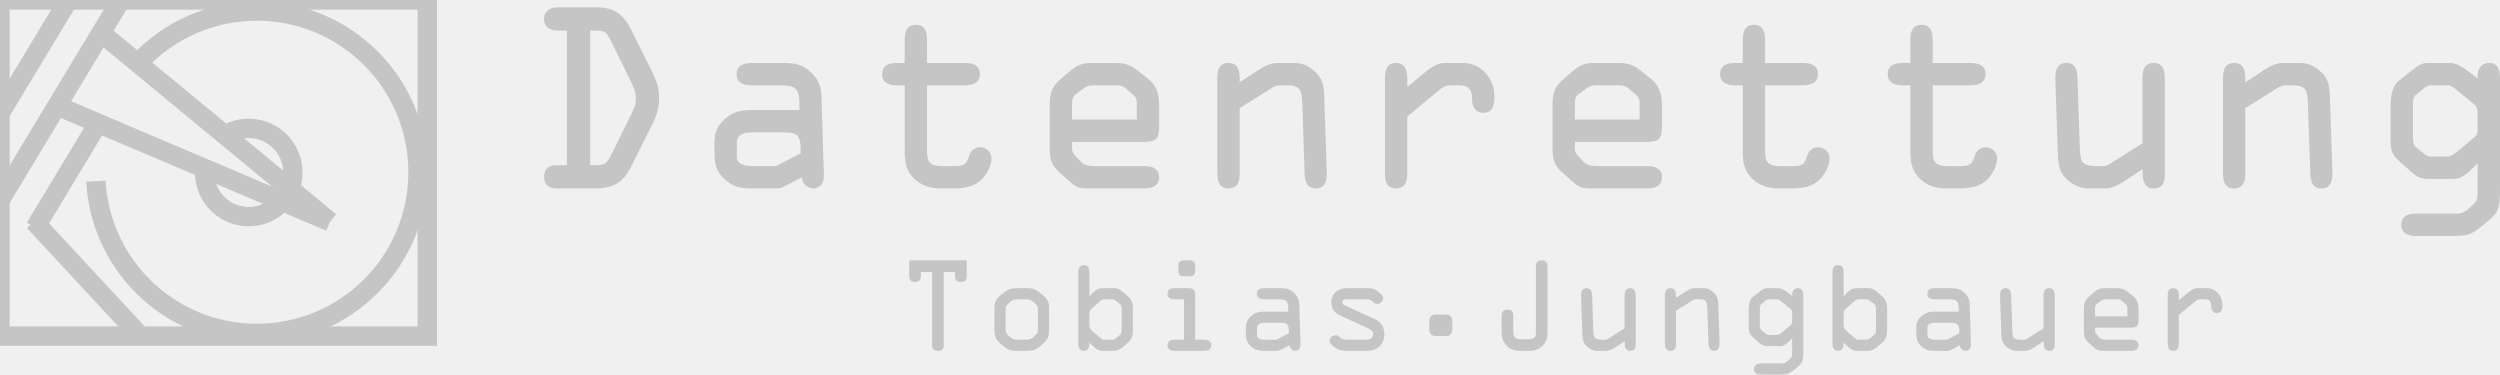
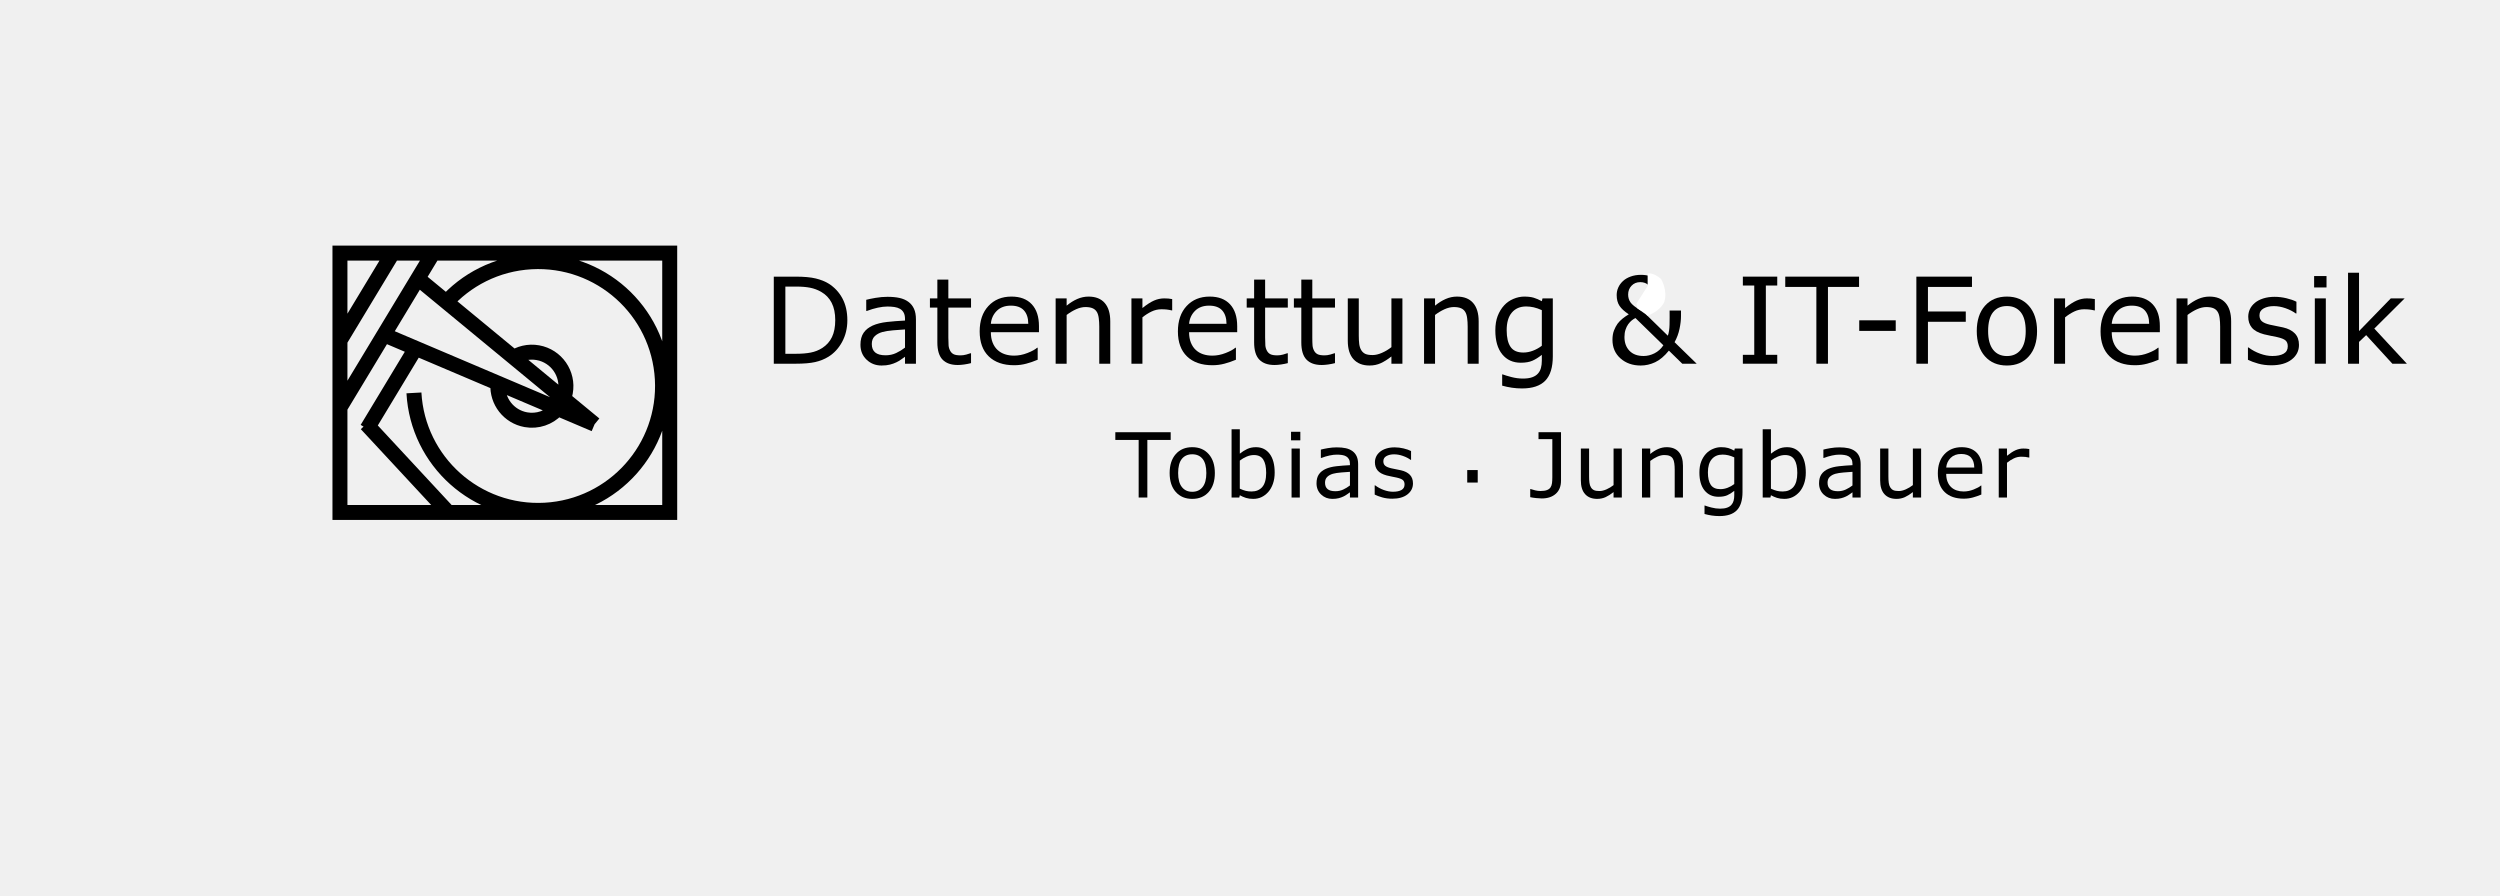
- <svg xmlns="http://www.w3.org/2000/svg" viewBox="163.051 277.823 257.738 38.62">
-   <rect x="45.417" y="33.814" fill="none" stroke-width="2" stroke-miterlimit="10" width="44.056" height="34.651" transform="matrix(1, 0, 0, 1, 117.6341, 244.0089)" style="stroke: rgb(197, 197, 197);" />
-   <path fill="none" stroke-width="2" stroke-miterlimit="10" d="M59.396,40.617 c2.842-3.242,6.934-5.382,11.579-5.641c9.164-0.509,17.005,6.508,17.515,15.673c0.509,9.164-6.51,17.005-15.674,17.513 c-9.163,0.509-17.005-6.508-17.514-15.671" transform="matrix(1, 0, 0, 1, 117.6341, 244.0089)" style="stroke: rgb(197, 197, 197);" />
-   <line fill="none" stroke-width="2" stroke-miterlimit="10" x1="51.367" y1="44.753" x2="79.439" y2="56.677" transform="matrix(1, 0, 0, 1, 117.6341, 244.0089)" style="stroke: rgb(197, 197, 197);" />
-   <polyline fill="none" stroke-width="2" stroke-miterlimit="10" points="55.884,37.244 59.855,40.52 79.439,56.677 &#10;&#09;" transform="matrix(1, 0, 0, 1, 117.6341, 244.0089)" style="stroke: rgb(197, 197, 197);" />
-   <line fill="none" stroke-width="2" stroke-miterlimit="10" x1="49.042" y1="57.281" x2="55.518" y2="46.552" transform="matrix(1, 0, 0, 1, 117.6341, 244.0089)" style="stroke: rgb(197, 197, 197);" />
-   <line fill="none" stroke-width="2" stroke-miterlimit="10" x1="45.417" y1="54.453" x2="57.836" y2="33.882" transform="matrix(1, 0, 0, 1, 117.6341, 244.0089)" style="stroke: rgb(197, 197, 197);" />
-   <line fill="none" stroke-width="2" stroke-miterlimit="10" x1="45.417" y1="45.5" x2="52.473" y2="33.814" transform="matrix(1, 0, 0, 1, 117.6341, 244.0089)" style="stroke: rgb(197, 197, 197);" />
-   <line fill="none" stroke-width="2" stroke-miterlimit="10" x1="48.936" y1="56.654" x2="59.831" y2="68.392" transform="matrix(1, 0, 0, 1, 117.6341, 244.0089)" style="stroke: rgb(197, 197, 197);" />
-   <path fill="none" stroke-width="2" stroke-miterlimit="10" d="M74.352,54.736c-1.02,1.067-2.538,1.619-4.099,1.337 c-2.291-0.412-3.87-2.474-3.735-4.742" transform="matrix(1, 0, 0, 1, 117.6341, 244.0089)" style="stroke: rgb(197, 197, 197);" />
-   <path fill="none" stroke-width="2" stroke-miterlimit="10" d="M68.423,47.892c0.962-0.685,2.188-0.997,3.441-0.771 c2.473,0.445,4.116,2.811,3.671,5.281c-0.039,0.217-0.093,0.429-0.16,0.632" transform="matrix(1, 0, 0, 1, 117.6341, 244.0089)" style="stroke: rgb(197, 197, 197);" />
-   <g transform="matrix(1, 0, 0, 1, 117.6341, 244.0089)">
-     <path d="M103.862,36.97h-0.887c-0.793,0-1.465-0.288-1.465-1.2c0-0.864,0.648-1.2,1.393-1.2h4.008c1.871,0,2.809,0.768,3.625,2.4 l2.111,4.225c0.48,0.984,0.721,1.68,0.721,2.784c0,0.96-0.264,1.776-0.697,2.64l-2.184,4.368c-0.84,1.704-1.92,2.256-3.793,2.256 h-3.984c-0.623,0-1.199-0.336-1.199-1.2c0-0.864,0.576-1.2,1.199-1.2h1.152V36.97z M106.263,50.843h0.457 c1.008,0,1.248-0.12,1.68-1.008l2.111-4.272c0.264-0.552,0.457-0.96,0.457-1.56c0-0.816-0.264-1.272-0.6-1.968l-1.992-4.056 c-0.504-1.032-0.721-1.008-1.824-1.008h-0.289V50.843z" style="fill: rgb(197, 197, 197);" />
-     <path d="M122.942,42.61c-0.672,0-1.584-0.144-1.584-1.152c0-0.984,0.816-1.152,1.584-1.152h3.168c1.201,0,2.064,0.12,2.977,1.032 c0.889,0.888,1.008,1.584,1.031,2.736l0.24,7.825c0.025,0.672-0.313,1.344-1.08,1.344c-0.6,0-1.199-0.504-1.176-1.152l-1.584,0.816 c-0.648,0.336-0.672,0.336-1.416,0.336h-2.209c-1.031,0-1.775-0.12-2.615-0.816c-0.961-0.792-1.201-1.632-1.201-2.833v-1.008 c0-1.104,0.266-1.8,1.129-2.568c0.793-0.696,1.68-0.864,2.688-0.864h4.945v-0.528c0-1.728-0.385-2.016-2.041-2.016H122.942z M122.919,47.458c-0.625,0-1.537,0.168-1.537,1.008v1.536c0,0.768,0.936,0.936,1.488,0.936h2.545l2.543-1.32v-0.504 c0-1.272-0.359-1.656-1.631-1.656H122.919z" style="fill: rgb(197, 197, 197);" />
-     <path d="M140.991,48.899c0,1.296-0.049,2.04,1.535,2.04h1.176c0.938,0,1.369-0.072,1.609-1.008 c0.143-0.552,0.576-0.936,1.152-0.936c0.646,0,1.176,0.504,1.176,1.152s-0.408,1.464-0.793,1.92 c-0.84,1.008-1.943,1.176-3.168,1.176h-1.176c-1.152,0-2.16-0.264-2.977-1.152c-0.889-0.984-0.84-1.968-0.84-3.216V42.61h-0.744 c-0.672,0-1.584-0.144-1.584-1.152c0-0.984,0.816-1.152,1.584-1.152h0.744v-2.353c0-0.792,0.168-1.584,1.152-1.584 s1.152,0.792,1.152,1.584v2.353h3.863c0.768,0,1.584,0.168,1.584,1.152c0,1.008-0.912,1.152-1.584,1.152h-3.863V48.899z" style="fill: rgb(197, 197, 197);" />
-     <path d="M157.862,53.243c-0.961,0-1.344,0-2.064-0.624l-0.984-0.864c-0.912-0.816-1.176-1.344-1.176-2.592v-4.44 c0-1.224,0.168-1.944,1.127-2.76l0.816-0.696c1.08-0.936,1.609-0.96,2.545-0.96h2.111c1.129,0,1.656,0.12,2.545,0.84l0.936,0.744 c1.057,0.84,1.201,1.728,1.201,3v1.848c0,1.32-0.217,1.704-1.584,1.704h-7.393v0.768c0,0.216,0.168,0.504,0.336,0.672l0.576,0.624 c0.311,0.336,0.768,0.432,1.535,0.432h4.945c0.768,0,1.584,0.168,1.584,1.152c0,1.008-0.912,1.152-1.584,1.152H157.862z M155.942,46.139h6.672v-1.392c0-0.432,0.023-0.792-0.287-1.08l-0.889-0.768c-0.289-0.264-0.744-0.288-1.104-0.288h-1.945 c-0.432,0-0.791,0-1.176,0.264l-0.793,0.576c-0.287,0.216-0.479,0.384-0.479,1.056V46.139z" style="fill: rgb(197, 197, 197);" />
-     <path d="M173.222,44.962v6.697c0,0.792-0.168,1.584-1.152,1.584s-1.152-0.792-1.152-1.584V42.01c0-0.84,0.098-1.704,1.152-1.704 c1.033,0,1.152,0.864,1.152,1.68v0.264v0.048l1.873-1.224c0.6-0.384,1.248-0.768,1.992-0.768h1.703c0.889,0,1.441,0.24,2.137,0.84 c1.031,0.888,0.984,1.872,1.031,3.121l0.24,7.249c0.025,0.816-0.096,1.728-1.127,1.728c-0.938,0-1.129-0.792-1.152-1.56 l-0.24-7.104c-0.049-1.417-0.168-1.968-1.561-1.968h-0.768c-0.24,0-0.48,0.072-0.721,0.216L173.222,44.962z" style="fill: rgb(197, 197, 197);" />
-     <path d="M188.196,42.01c0-0.84,0.098-1.704,1.152-1.704c0.912,0,1.152,0.768,1.152,1.536v0.936l1.801-1.488 c0.648-0.528,1.32-0.984,2.039-0.984h1.85c0.887,0,1.631,0.288,2.256,0.912c0.768,0.768,1.031,1.56,1.031,2.616 c0,0.792-0.143,1.608-1.127,1.608c-0.84,0-1.178-0.672-1.178-1.416c0-0.384,0-0.672-0.238-1.008 c-0.289-0.408-0.842-0.408-1.393-0.408h-0.672c-0.432,0-0.744,0.216-1.152,0.552l-3.217,2.665v5.833 c0,0.792-0.168,1.584-1.152,1.584s-1.152-0.792-1.152-1.584V42.01z" style="fill: rgb(197, 197, 197);" />
-     <path d="M209.7,53.243c-0.959,0-1.344,0-2.064-0.624l-0.982-0.864c-0.912-0.816-1.178-1.344-1.178-2.592v-4.44 c0-1.224,0.168-1.944,1.129-2.76l0.816-0.696c1.08-0.936,1.607-0.96,2.543-0.96h2.113c1.127,0,1.656,0.12,2.545,0.84l0.936,0.744 c1.057,0.84,1.199,1.728,1.199,3v1.848c0,1.32-0.215,1.704-1.584,1.704h-7.393v0.768c0,0.216,0.168,0.504,0.336,0.672l0.576,0.624 c0.313,0.336,0.768,0.432,1.537,0.432h4.943c0.768,0,1.584,0.168,1.584,1.152c0,1.008-0.912,1.152-1.584,1.152H209.7z M207.78,46.139h6.672v-1.392c0-0.432,0.025-0.792-0.287-1.08l-0.889-0.768c-0.287-0.264-0.744-0.288-1.104-0.288h-1.943 c-0.434,0-0.793,0-1.178,0.264l-0.791,0.576c-0.289,0.216-0.48,0.384-0.48,1.056V46.139z" style="fill: rgb(197, 197, 197);" />
-     <path d="M227.39,48.899c0,1.296-0.049,2.04,1.535,2.04h1.176c0.938,0,1.369-0.072,1.609-1.008c0.143-0.552,0.576-0.936,1.152-0.936 c0.646,0,1.176,0.504,1.176,1.152s-0.408,1.464-0.793,1.92c-0.84,1.008-1.943,1.176-3.168,1.176h-1.176 c-1.152,0-2.16-0.264-2.977-1.152c-0.889-0.984-0.84-1.968-0.84-3.216V42.61h-0.744c-0.672,0-1.584-0.144-1.584-1.152 c0-0.984,0.816-1.152,1.584-1.152h0.744v-2.353c0-0.792,0.168-1.584,1.152-1.584s1.152,0.792,1.152,1.584v2.353h3.863 c0.768,0,1.584,0.168,1.584,1.152c0,1.008-0.912,1.152-1.584,1.152h-3.863V48.899z" style="fill: rgb(197, 197, 197);" />
-     <path d="M244.669,48.899c0,1.296-0.049,2.04,1.535,2.04h1.176c0.938,0,1.369-0.072,1.609-1.008 c0.143-0.552,0.576-0.936,1.152-0.936c0.646,0,1.176,0.504,1.176,1.152s-0.408,1.464-0.793,1.92 c-0.84,1.008-1.943,1.176-3.168,1.176h-1.176c-1.152,0-2.16-0.264-2.977-1.152c-0.889-0.984-0.84-1.968-0.84-3.216V42.61h-0.744 c-0.672,0-1.584-0.144-1.584-1.152c0-0.984,0.816-1.152,1.584-1.152h0.744v-2.353c0-0.792,0.168-1.584,1.152-1.584 s1.152,0.792,1.152,1.584v2.353h3.863c0.768,0,1.584,0.168,1.584,1.152c0,1.008-0.912,1.152-1.584,1.152h-3.863V48.899z" style="fill: rgb(197, 197, 197);" />
-     <path d="M268.597,51.539c0,0.528,0.096,1.704-1.129,1.704c-0.984,0-1.152-0.816-1.152-1.608v-0.384l-1.871,1.224 c-0.744,0.48-1.369,0.768-1.992,0.768h-1.705c-0.648,0-1.367-0.192-2.137-0.84c-1.031-0.888-1.008-1.873-1.055-3.121l-0.24-7.249 c-0.023-0.84,0.096-1.728,1.152-1.728c0.984,0,1.104,0.84,1.127,1.584l0.24,7.081c0.025,0.528,0.049,1.152,0.24,1.488 s0.793,0.48,1.344,0.48h0.77c0.264,0,0.504-0.072,0.719-0.216l3.385-2.136V41.89c0-0.792,0.168-1.584,1.152-1.584 s1.152,0.792,1.152,1.584V51.539z" style="fill: rgb(197, 197, 197);" />
-     <path d="M276.899,44.962v6.697c0,0.792-0.168,1.584-1.152,1.584s-1.152-0.792-1.152-1.584V42.01c0-0.84,0.098-1.704,1.152-1.704 c1.033,0,1.152,0.864,1.152,1.68v0.264v0.048l1.873-1.224c0.6-0.384,1.248-0.768,1.992-0.768h1.703c0.889,0,1.441,0.24,2.137,0.84 c1.031,0.888,0.984,1.872,1.031,3.121l0.24,7.249c0.025,0.816-0.096,1.728-1.127,1.728c-0.938,0-1.129-0.792-1.152-1.56 l-0.24-7.104c-0.049-1.417-0.168-1.968-1.561-1.968h-0.768c-0.24,0-0.48,0.072-0.721,0.216L276.899,44.962z" style="fill: rgb(197, 197, 197);" />
-     <path d="M291.874,44.603c0-1.08,0.313-2.041,0.793-2.424l1.68-1.32c0.48-0.384,0.84-0.552,1.439-0.552h2.232 c0.625,0,1.369,0.456,2.258,1.152l0.574,0.456V41.65c0-0.72,0.385-1.344,1.178-1.344c1.008,0,1.127,0.84,1.127,1.608v11.257 c0,2.088-0.168,2.52-1.127,3.336l-0.77,0.648c-1.008,0.84-1.584,0.984-2.879,0.984h-3.816c-0.672,0-1.584-0.144-1.584-1.152 c0-0.984,0.816-1.152,1.584-1.152h4.225c0.479,0,0.791-0.216,1.152-0.528l0.574-0.528c0.193-0.192,0.336-0.528,0.336-0.96v-3.168 l-0.479,0.48c-0.529,0.528-1.248,1.128-1.896,1.128h-2.713c-0.48,0-1.031-0.072-1.729-0.696l-1.439-1.296 c-0.672-0.624-0.721-1.224-0.721-2.16V44.603z M294.179,47.771c0,0.48,0.023,0.984,0.289,1.2l0.959,0.768 c0.168,0.144,0.385,0.216,0.672,0.216h1.68c0.289,0,0.625-0.24,1.057-0.6l1.777-1.464c0.168-0.144,0.238-0.456,0.238-0.768v-1.68 c0-0.312-0.07-0.624-0.238-0.768l-1.777-1.464c-0.432-0.36-0.768-0.6-1.057-0.6h-1.68c-0.287,0-0.504,0.072-0.672,0.216 l-0.959,0.768c-0.266,0.216-0.289,0.72-0.289,1.2V47.771z" style="fill: rgb(197, 197, 197);" />
-   </g>
-   <g transform="matrix(1, 0, 0, 1, 117.6341, 244.0089)">
-     <path d="M140.353,61.855v0.432c0,0.384-0.168,0.6-0.6,0.6s-0.6-0.216-0.6-0.6v-1.631h5.926v1.631c0,0.384-0.168,0.6-0.6,0.6 s-0.6-0.216-0.6-0.6v-0.432h-1.164v7.532c0,0.384-0.168,0.6-0.6,0.6s-0.6-0.216-0.6-0.6v-7.532H140.353z" style="fill: rgb(197, 197, 197);" />
-     <path d="M147.937,65.669c0-0.768,0.156-1.032,0.732-1.5c0.564-0.468,0.828-0.647,1.631-0.647h0.912c0.803,0,1.066,0.18,1.631,0.647 c0.576,0.468,0.73,0.732,0.73,1.5v2.17c0,0.756-0.191,1.043-0.791,1.547s-0.84,0.6-1.57,0.6H150.3c-0.732,0-0.971-0.096-1.57-0.6 s-0.793-0.792-0.793-1.547V65.669z M149.089,67.839c0,0.24,0.084,0.396,0.42,0.684c0.252,0.216,0.432,0.312,0.791,0.312h0.912 c0.359,0,0.539-0.096,0.791-0.312c0.336-0.288,0.42-0.443,0.42-0.684v-2.17c0-0.24-0.084-0.396-0.42-0.684 c-0.252-0.216-0.432-0.312-0.791-0.312H150.3c-0.359,0-0.539,0.096-0.791,0.312c-0.336,0.288-0.42,0.444-0.42,0.684V67.839z" style="fill: rgb(197, 197, 197);" />
-     <path d="M157.728,64.361l0.205-0.204c0.383-0.384,0.611-0.636,1.139-0.636h1.271c0.299,0,0.564,0.168,0.852,0.408l0.396,0.336 c0.455,0.396,0.623,0.719,0.623,1.331v2.315c0,0.611-0.168,0.936-0.623,1.331l-0.396,0.336c-0.275,0.228-0.611,0.408-0.9,0.408 h-1.188c-0.467,0-0.791-0.288-1.115-0.588l-0.264-0.251v0.072c0,0.372-0.119,0.768-0.574,0.768c-0.492,0-0.576-0.408-0.576-0.804 v-7.244c0-0.396,0.084-0.792,0.576-0.792c0.49,0,0.574,0.396,0.574,0.792V64.361z M157.728,67.216c0,0.372,0.049,0.516,0.348,0.768 l0.66,0.563c0.145,0.12,0.324,0.288,0.443,0.288h0.877c0.168,0,0.275-0.036,0.359-0.108l0.504-0.42 c0.131-0.108,0.143-0.384,0.143-0.611v-2.039c0-0.228-0.059-0.408-0.154-0.48l-0.529-0.408c-0.07-0.06-0.154-0.096-0.275-0.096 H159.3c-0.156,0-0.348,0.084-0.48,0.204l-0.744,0.648c-0.191,0.156-0.348,0.335-0.348,0.684V67.216z" style="fill: rgb(197, 197, 197);" />
-     <path d="M168.636,68.835h0.863c0.385,0,0.791,0.084,0.791,0.576c0,0.504-0.455,0.576-0.791,0.576h-2.926 c-0.336,0-0.793-0.072-0.793-0.576c0-0.492,0.408-0.576,0.793-0.576h0.91v-4.162h-0.91c-0.336,0-0.793-0.072-0.793-0.576 c0-0.492,0.408-0.576,0.793-0.576h1.211c0.66,0,0.852,0.12,0.852,0.803V68.835z M166.897,61.195c0-0.408,0.227-0.54,0.539-0.54 h0.66c0.311,0,0.539,0.132,0.539,0.54v0.552c0,0.408-0.229,0.54-0.539,0.54h-0.66c-0.313,0-0.539-0.132-0.539-0.54V61.195z" style="fill: rgb(197, 197, 197);" />
-     <path d="M175.788,64.673c-0.336,0-0.791-0.072-0.791-0.576c0-0.492,0.406-0.576,0.791-0.576h1.584c0.6,0,1.031,0.06,1.486,0.516 c0.443,0.444,0.504,0.792,0.516,1.367l0.119,3.91c0.014,0.336-0.154,0.672-0.539,0.672c-0.299,0-0.6-0.252-0.588-0.576 l-0.791,0.408c-0.324,0.168-0.336,0.168-0.707,0.168h-1.104c-0.516,0-0.889-0.06-1.309-0.408c-0.479-0.396-0.6-0.815-0.6-1.416 V67.66c0-0.552,0.133-0.899,0.564-1.283c0.396-0.348,0.84-0.432,1.344-0.432h2.471v-0.264c0-0.863-0.193-1.007-1.02-1.007H175.788z M175.776,67.096c-0.313,0-0.768,0.084-0.768,0.504v0.768c0,0.384,0.467,0.468,0.744,0.468h1.27l1.271-0.66v-0.252 c0-0.636-0.18-0.828-0.814-0.828H175.776z" style="fill: rgb(197, 197, 197);" />
-     <path d="M184.464,64.673c-0.24,0-0.648-0.048-0.648,0.324c0,0.192,0.145,0.264,0.313,0.336l2.879,1.307 c0.742,0.336,1.127,0.804,1.127,1.631c0,1.163-0.791,1.715-1.895,1.715h-1.775c-0.6,0-1.008-0.024-1.439-0.36 c-0.217-0.168-0.527-0.384-0.527-0.671c0-0.324,0.275-0.576,0.6-0.576c0.18,0,0.313,0.06,0.443,0.204 c0.203,0.228,0.564,0.252,0.924,0.252h1.559c0.408,0,0.959,0.036,0.959-0.636c0-0.276-0.336-0.456-0.6-0.576l-2.709-1.235 c-0.637-0.288-1.008-0.66-1.008-1.403c0-0.911,0.719-1.463,1.582-1.463h1.967c0.637,0,0.9,0.036,1.332,0.396 c0.217,0.18,0.455,0.324,0.455,0.648s-0.275,0.576-0.588,0.576c-0.215,0-0.348-0.084-0.49-0.24 c-0.193-0.204-0.396-0.228-0.709-0.228H184.464z" style="fill: rgb(197, 197, 197);" />
-     <path d="M193.522,68.451c-0.264,0-0.455,0-0.623-0.228c-0.133-0.18-0.133-0.312-0.133-0.54v-0.672c0-0.228,0-0.359,0.133-0.54 c0.168-0.228,0.359-0.228,0.623-0.228h0.863c0.266,0,0.457,0,0.625,0.228c0.131,0.18,0.131,0.312,0.131,0.54v0.672 c0,0.228,0,0.36-0.131,0.54c-0.168,0.228-0.359,0.228-0.625,0.228H193.522z" style="fill: rgb(197, 197, 197);" />
-     <path d="M204.958,67.947c0,0.456,0,0.744-0.229,1.151c-0.408,0.684-1.008,0.888-1.752,0.888h-0.695 c-0.672,0-1.246-0.12-1.678-0.696c-0.301-0.396-0.373-0.731-0.373-1.211V66.34c0-0.384,0.168-0.6,0.6-0.6s0.6,0.216,0.6,0.6v1.559 c0,0.696,0.145,0.888,0.852,0.888h0.66c0.504,0,0.816-0.072,0.816-0.648v-6.884c0-0.384,0.166-0.6,0.6-0.6 c0.432,0,0.6,0.216,0.6,0.6V67.947z" style="fill: rgb(197, 197, 197);" />
-     <path d="M214.054,69.135c0,0.264,0.047,0.852-0.564,0.852c-0.49,0-0.574-0.408-0.574-0.804v-0.192l-0.936,0.612 c-0.373,0.24-0.684,0.384-0.996,0.384h-0.852c-0.324,0-0.684-0.096-1.068-0.42c-0.516-0.443-0.502-0.936-0.527-1.559l-0.119-3.622 c-0.012-0.419,0.047-0.863,0.576-0.863c0.49,0,0.551,0.419,0.563,0.792l0.121,3.538c0.012,0.264,0.023,0.576,0.119,0.744 s0.396,0.24,0.672,0.24h0.383c0.133,0,0.252-0.036,0.361-0.108l1.689-1.067v-3.346c0-0.396,0.084-0.792,0.576-0.792 s0.576,0.396,0.576,0.792V69.135z" style="fill: rgb(197, 197, 197);" />
-     <path d="M218.208,65.849v3.346c0,0.396-0.084,0.792-0.576,0.792s-0.576-0.396-0.576-0.792v-4.821c0-0.42,0.049-0.852,0.576-0.852 c0.516,0,0.576,0.432,0.576,0.839v0.132v0.024l0.936-0.612c0.299-0.192,0.623-0.384,0.994-0.384h0.852 c0.445,0,0.721,0.12,1.068,0.419c0.516,0.444,0.492,0.936,0.516,1.56l0.119,3.622c0.014,0.408-0.047,0.863-0.563,0.863 c-0.469,0-0.564-0.396-0.576-0.78l-0.119-3.55c-0.025-0.708-0.084-0.983-0.779-0.983h-0.385c-0.119,0-0.24,0.036-0.359,0.108 L218.208,65.849z" style="fill: rgb(197, 197, 197);" />
-     <path d="M225.696,65.669c0-0.54,0.156-1.02,0.395-1.211l0.84-0.66c0.24-0.192,0.42-0.276,0.721-0.276h1.115 c0.311,0,0.684,0.228,1.127,0.576l0.287,0.228v-0.132c0-0.36,0.193-0.671,0.588-0.671c0.504,0,0.564,0.419,0.564,0.803v5.625 c0,1.043-0.084,1.259-0.564,1.667l-0.383,0.324c-0.504,0.419-0.791,0.492-1.439,0.492h-1.906c-0.336,0-0.793-0.072-0.793-0.576 c0-0.492,0.408-0.576,0.793-0.576h2.109c0.24,0,0.396-0.108,0.576-0.264l0.287-0.264c0.098-0.096,0.168-0.264,0.168-0.479v-1.583 l-0.238,0.24c-0.264,0.264-0.625,0.564-0.949,0.564h-1.354c-0.24,0-0.516-0.036-0.865-0.348l-0.719-0.648 c-0.336-0.312-0.359-0.611-0.359-1.079V65.669z M226.847,67.252c0,0.24,0.012,0.492,0.145,0.6l0.48,0.384 c0.084,0.072,0.191,0.108,0.336,0.108h0.838c0.145,0,0.313-0.12,0.529-0.3l0.887-0.731c0.084-0.072,0.119-0.228,0.119-0.384v-0.84 c0-0.156-0.035-0.312-0.119-0.384l-0.887-0.731c-0.217-0.18-0.385-0.3-0.529-0.3h-0.838c-0.145,0-0.252,0.036-0.336,0.108 l-0.48,0.384c-0.133,0.108-0.145,0.36-0.145,0.6V67.252z" style="fill: rgb(197, 197, 197);" />
-     <path d="M235.487,64.361l0.203-0.204c0.385-0.384,0.611-0.636,1.141-0.636h1.27c0.301,0,0.564,0.168,0.852,0.408l0.396,0.336 c0.455,0.396,0.623,0.719,0.623,1.331v2.315c0,0.611-0.168,0.936-0.623,1.331l-0.396,0.336c-0.275,0.228-0.611,0.408-0.898,0.408 h-1.188c-0.467,0-0.791-0.288-1.115-0.588l-0.264-0.251v0.072c0,0.372-0.121,0.768-0.576,0.768c-0.492,0-0.576-0.408-0.576-0.804 v-7.244c0-0.396,0.084-0.792,0.576-0.792s0.576,0.396,0.576,0.792V64.361z M235.487,67.216c0,0.372,0.047,0.516,0.348,0.768 l0.66,0.563c0.143,0.12,0.322,0.288,0.443,0.288h0.875c0.168,0,0.275-0.036,0.359-0.108l0.504-0.42 c0.133-0.108,0.145-0.384,0.145-0.611v-2.039c0-0.228-0.061-0.408-0.156-0.48l-0.527-0.408c-0.072-0.06-0.156-0.096-0.275-0.096 h-0.805c-0.156,0-0.348,0.084-0.479,0.204l-0.744,0.648c-0.191,0.156-0.348,0.335-0.348,0.684V67.216z" style="fill: rgb(197, 197, 197);" />
-     <path d="M244.905,64.673c-0.334,0-0.791-0.072-0.791-0.576c0-0.492,0.408-0.576,0.791-0.576h1.584c0.6,0,1.031,0.06,1.486,0.516 c0.445,0.444,0.504,0.792,0.518,1.367l0.119,3.91c0.012,0.336-0.156,0.672-0.539,0.672c-0.301,0-0.6-0.252-0.588-0.576 l-0.793,0.408c-0.322,0.168-0.336,0.168-0.707,0.168h-1.104c-0.516,0-0.887-0.06-1.307-0.408c-0.48-0.396-0.6-0.815-0.6-1.416 V67.66c0-0.552,0.131-0.899,0.563-1.283c0.396-0.348,0.84-0.432,1.344-0.432h2.471v-0.264c0-0.863-0.191-1.007-1.02-1.007H244.905z M244.894,67.096c-0.311,0-0.768,0.084-0.768,0.504v0.768c0,0.384,0.469,0.468,0.744,0.468h1.271l1.271-0.66v-0.252 c0-0.636-0.18-0.828-0.816-0.828H244.894z" style="fill: rgb(197, 197, 197);" />
-     <path d="M257.251,69.135c0,0.264,0.049,0.852-0.563,0.852c-0.492,0-0.576-0.408-0.576-0.804v-0.192l-0.936,0.612 c-0.371,0.24-0.684,0.384-0.996,0.384h-0.852c-0.322,0-0.684-0.096-1.066-0.42c-0.516-0.443-0.504-0.936-0.527-1.559l-0.121-3.622 c-0.012-0.419,0.049-0.863,0.576-0.863c0.492,0,0.553,0.419,0.564,0.792l0.119,3.538c0.012,0.264,0.023,0.576,0.119,0.744 c0.098,0.168,0.396,0.24,0.672,0.24h0.385c0.131,0,0.252-0.036,0.359-0.108l1.691-1.067v-3.346c0-0.396,0.084-0.792,0.576-0.792 c0.49,0,0.574,0.396,0.574,0.792V69.135z" style="fill: rgb(197, 197, 197);" />
-     <path d="M262.366,69.986c-0.48,0-0.672,0-1.031-0.312l-0.492-0.432c-0.455-0.408-0.588-0.671-0.588-1.295v-2.219 c0-0.611,0.084-0.971,0.564-1.379l0.408-0.348c0.539-0.468,0.803-0.479,1.271-0.479h1.055c0.564,0,0.828,0.06,1.271,0.419 l0.467,0.372c0.529,0.42,0.6,0.863,0.6,1.499v0.924c0,0.659-0.107,0.852-0.791,0.852h-3.693v0.384c0,0.108,0.084,0.251,0.168,0.335 l0.287,0.312c0.156,0.168,0.385,0.216,0.768,0.216h2.471c0.385,0,0.791,0.084,0.791,0.576c0,0.504-0.455,0.576-0.791,0.576H262.366 z M261.407,66.437h3.334v-0.696c0-0.216,0.012-0.396-0.145-0.54l-0.443-0.384c-0.145-0.132-0.371-0.144-0.551-0.144h-0.973 c-0.215,0-0.395,0-0.588,0.132l-0.395,0.288c-0.145,0.108-0.24,0.192-0.24,0.528V66.437z" style="fill: rgb(197, 197, 197);" />
-     <path d="M268.896,64.374c0-0.42,0.047-0.852,0.576-0.852c0.455,0,0.574,0.384,0.574,0.768v0.468l0.9-0.744 c0.324-0.264,0.66-0.492,1.02-0.492h0.924c0.443,0,0.814,0.144,1.127,0.456c0.383,0.384,0.516,0.78,0.516,1.308 c0,0.396-0.072,0.803-0.564,0.803c-0.42,0-0.588-0.336-0.588-0.708c0-0.192,0-0.336-0.119-0.504 c-0.145-0.204-0.42-0.204-0.695-0.204h-0.336c-0.217,0-0.371,0.108-0.576,0.276l-1.607,1.331v2.915 c0,0.396-0.084,0.792-0.574,0.792c-0.492,0-0.576-0.396-0.576-0.792V64.374z" style="fill: rgb(197, 197, 197);" />
+ <svg xmlns="http://www.w3.org/2000/svg" version="1.1" id="Ebene_1" x="0px" y="0px" width="334px" height="119.667px" viewBox="0 0 334 119.667" enable-background="new 0 0 334 119.667" xml:space="preserve">
+   <g>
+     <path fill="none" stroke="#000000" stroke-width="2" stroke-miterlimit="10" d="M89.474,33.814v34.65H45.417v-34.65H89.474z    M55.302,52.491c0.509,9.163,8.351,16.181,17.514,15.671c9.164-0.508,16.183-8.35,15.674-17.514   c-0.51-9.164-8.351-16.182-17.515-15.673c-4.646,0.259-8.737,2.399-11.579,5.642 M57.492,41.384 M53.702,52.684 M51.367,44.754   l28.072,11.924 M79.439,56.678L59.855,40.52l-3.972-3.275 M54.021,69.471 M49.082,55.068 M49.042,57.281l6.476-10.729    M45.417,54.453l12.418-20.571 M45.417,45.5l7.055-11.686 M59.831,68.393L48.936,56.654 M66.518,51.332   c-0.135,2.268,1.444,4.329,3.735,4.741c1.561,0.281,3.079-0.271,4.099-1.337 M75.375,53.033c0.067-0.203,0.121-0.414,0.16-0.631   c0.445-2.471-1.198-4.837-3.671-5.281c-1.254-0.227-2.479,0.086-3.441,0.771" />
+     <g>
+       <path d="M156.402,58.776h-3.117v7.693h-1.16v-7.693h-3.117v-1.031h7.395V58.776z" />
+       <path d="M162.304,63.2c0,1.066-0.273,1.908-0.82,2.525s-1.279,0.926-2.197,0.926c-0.926,0-1.661-0.309-2.206-0.926    s-0.817-1.459-0.817-2.525s0.272-1.909,0.817-2.528s1.28-0.929,2.206-0.929c0.918,0,1.65,0.31,2.197,0.929    S162.304,62.134,162.304,63.2z M161.167,63.2c0-0.848-0.166-1.478-0.498-1.89s-0.793-0.618-1.383-0.618    c-0.598,0-1.062,0.206-1.392,0.618s-0.495,1.042-0.495,1.89c0,0.82,0.166,1.442,0.498,1.866s0.795,0.636,1.389,0.636    c0.586,0,1.046-0.21,1.38-0.63S161.167,64.028,161.167,63.2z" />
+       <path d="M170.297,63.147c0,0.547-0.077,1.039-0.231,1.477s-0.362,0.805-0.624,1.102c-0.277,0.309-0.582,0.54-0.914,0.694    s-0.697,0.231-1.096,0.231c-0.371,0-0.695-0.044-0.973-0.132s-0.551-0.206-0.82-0.354l-0.07,0.305h-1.031v-9.117h1.102v3.258    c0.309-0.254,0.637-0.462,0.984-0.624s0.738-0.243,1.172-0.243c0.773,0,1.384,0.297,1.831,0.891S170.297,62.065,170.297,63.147z     M169.16,63.177c0-0.781-0.129-1.374-0.387-1.778s-0.674-0.606-1.248-0.606c-0.32,0-0.645,0.069-0.973,0.208    s-0.633,0.317-0.914,0.536v3.75c0.312,0.141,0.581,0.238,0.806,0.293s0.479,0.082,0.765,0.082c0.609,0,1.087-0.2,1.433-0.601    S169.16,64.032,169.16,63.177z" />
+       <path d="M173.725,58.829h-1.242v-1.143h1.242V58.829z M173.654,66.47h-1.102v-6.545h1.102V66.47z" />
+       <path d="M181.448,66.47h-1.096v-0.697c-0.098,0.066-0.229,0.159-0.396,0.278s-0.327,0.214-0.483,0.284    c-0.184,0.09-0.395,0.165-0.633,0.226s-0.518,0.091-0.838,0.091c-0.59,0-1.09-0.195-1.5-0.586s-0.615-0.889-0.615-1.494    c0-0.496,0.106-0.897,0.319-1.204s0.517-0.548,0.911-0.724c0.398-0.176,0.877-0.295,1.436-0.357s1.158-0.109,1.799-0.141v-0.17    c0-0.25-0.044-0.457-0.132-0.621s-0.214-0.293-0.378-0.387c-0.156-0.09-0.344-0.15-0.562-0.182s-0.447-0.047-0.686-0.047    c-0.289,0-0.611,0.038-0.967,0.114s-0.723,0.187-1.102,0.331h-0.059v-1.119c0.215-0.059,0.525-0.123,0.932-0.193    s0.807-0.105,1.201-0.105c0.461,0,0.862,0.038,1.204,0.114s0.638,0.206,0.888,0.39c0.246,0.18,0.434,0.412,0.562,0.697    s0.193,0.639,0.193,1.061V66.47z M180.353,64.858v-1.822c-0.336,0.02-0.731,0.049-1.187,0.088s-0.815,0.096-1.081,0.17    c-0.316,0.09-0.572,0.229-0.768,0.419s-0.293,0.45-0.293,0.782c0,0.375,0.113,0.657,0.34,0.847s0.572,0.284,1.037,0.284    c0.387,0,0.74-0.075,1.061-0.226S180.079,65.069,180.353,64.858z" />
+       <path d="M188.773,64.583c0,0.598-0.247,1.088-0.741,1.471s-1.169,0.574-2.024,0.574c-0.484,0-0.929-0.058-1.333-0.173    s-0.743-0.241-1.017-0.378v-1.236h0.059c0.348,0.262,0.734,0.47,1.16,0.624s0.834,0.231,1.225,0.231    c0.484,0,0.863-0.078,1.137-0.234s0.41-0.402,0.41-0.738c0-0.258-0.074-0.453-0.223-0.586s-0.434-0.246-0.855-0.34    c-0.156-0.035-0.36-0.076-0.612-0.123s-0.481-0.098-0.688-0.152c-0.574-0.152-0.981-0.376-1.222-0.671s-0.36-0.657-0.36-1.087    c0-0.27,0.056-0.523,0.167-0.762s0.28-0.451,0.507-0.639c0.219-0.184,0.497-0.329,0.835-0.437s0.716-0.161,1.134-0.161    c0.391,0,0.786,0.048,1.187,0.144s0.733,0.212,0.999,0.349v1.178h-0.059c-0.281-0.207-0.623-0.382-1.025-0.524    s-0.797-0.214-1.184-0.214c-0.402,0-0.742,0.077-1.02,0.231s-0.416,0.384-0.416,0.688c0,0.27,0.084,0.473,0.252,0.609    c0.164,0.137,0.43,0.248,0.797,0.334c0.203,0.047,0.431,0.094,0.683,0.141s0.462,0.09,0.63,0.129    c0.512,0.117,0.906,0.318,1.184,0.604C188.635,63.724,188.773,64.106,188.773,64.583z" />
+       <path d="M197.423,64.47h-1.4V62.8h1.4V64.47z" />
+       <path d="M208.551,64.202c0,0.766-0.233,1.355-0.7,1.77s-1.093,0.621-1.878,0.621c-0.188,0-0.438-0.017-0.75-0.05    s-0.574-0.073-0.785-0.12v-1.084h0.064c0.16,0.055,0.357,0.111,0.592,0.17s0.475,0.088,0.721,0.088    c0.359,0,0.646-0.041,0.858-0.123s0.37-0.199,0.472-0.352c0.105-0.156,0.173-0.348,0.202-0.574s0.044-0.488,0.044-0.785v-5.092    h-1.846v-0.926h3.006V64.202z" />
+       <path d="M216.673,66.47h-1.102v-0.727c-0.371,0.293-0.727,0.518-1.066,0.674s-0.715,0.234-1.125,0.234    c-0.688,0-1.223-0.21-1.605-0.63s-0.574-1.036-0.574-1.849v-4.248h1.102v3.727c0,0.332,0.016,0.616,0.047,0.853    s0.098,0.438,0.199,0.606c0.105,0.172,0.242,0.297,0.41,0.375s0.412,0.117,0.732,0.117c0.285,0,0.597-0.074,0.935-0.223    s0.653-0.338,0.946-0.568v-4.887h1.102V66.47z" />
+       <path d="M224.842,66.47h-1.102v-3.727c0-0.301-0.018-0.583-0.053-0.847s-0.1-0.47-0.193-0.618    c-0.098-0.164-0.238-0.286-0.422-0.366s-0.422-0.12-0.715-0.12c-0.301,0-0.615,0.074-0.943,0.223s-0.643,0.338-0.943,0.568v4.887    h-1.102v-6.545h1.102v0.727c0.344-0.285,0.699-0.508,1.066-0.668s0.744-0.24,1.131-0.24c0.707,0,1.246,0.213,1.617,0.639    s0.557,1.039,0.557,1.84V66.47z" />
+       <path d="M232.799,65.726c0,1.109-0.252,1.924-0.756,2.443s-1.279,0.779-2.326,0.779c-0.348,0-0.687-0.024-1.017-0.073    s-0.655-0.118-0.976-0.208v-1.125h0.059c0.18,0.07,0.465,0.157,0.855,0.261s0.781,0.155,1.172,0.155    c0.375,0,0.686-0.045,0.932-0.135s0.438-0.215,0.574-0.375c0.137-0.152,0.234-0.336,0.293-0.551s0.088-0.455,0.088-0.721v-0.598    c-0.332,0.266-0.649,0.464-0.952,0.595s-0.688,0.196-1.157,0.196c-0.781,0-1.401-0.282-1.86-0.847s-0.688-1.36-0.688-2.388    c0-0.562,0.079-1.048,0.237-1.456s0.374-0.761,0.647-1.058c0.254-0.277,0.562-0.493,0.926-0.647s0.725-0.231,1.084-0.231    c0.379,0,0.696,0.038,0.952,0.114s0.526,0.192,0.812,0.349l0.07-0.281h1.031V65.726z M231.697,64.671v-3.568    c-0.293-0.133-0.565-0.228-0.817-0.284s-0.503-0.085-0.753-0.085c-0.605,0-1.082,0.203-1.43,0.609s-0.521,0.996-0.521,1.77    c0,0.734,0.129,1.291,0.387,1.67s0.686,0.568,1.283,0.568c0.32,0,0.642-0.062,0.964-0.185S231.428,64.878,231.697,64.671z" />
+       <path d="M241.255,63.147c0,0.547-0.077,1.039-0.231,1.477s-0.362,0.805-0.624,1.102c-0.277,0.309-0.582,0.54-0.914,0.694    s-0.697,0.231-1.096,0.231c-0.371,0-0.695-0.044-0.973-0.132s-0.551-0.206-0.82-0.354l-0.07,0.305h-1.031v-9.117h1.102v3.258    c0.309-0.254,0.637-0.462,0.984-0.624s0.738-0.243,1.172-0.243c0.773,0,1.384,0.297,1.831,0.891S241.255,62.065,241.255,63.147z     M240.118,63.177c0-0.781-0.129-1.374-0.387-1.778s-0.674-0.606-1.248-0.606c-0.32,0-0.645,0.069-0.973,0.208    s-0.633,0.317-0.914,0.536v3.75c0.312,0.141,0.581,0.238,0.806,0.293s0.479,0.082,0.765,0.082c0.609,0,1.087-0.2,1.433-0.601    S240.118,64.032,240.118,63.177z" />
+       <path d="M248.586,66.47h-1.096v-0.697c-0.098,0.066-0.229,0.159-0.396,0.278s-0.327,0.214-0.483,0.284    c-0.184,0.09-0.395,0.165-0.633,0.226s-0.518,0.091-0.838,0.091c-0.59,0-1.09-0.195-1.5-0.586s-0.615-0.889-0.615-1.494    c0-0.496,0.106-0.897,0.319-1.204s0.517-0.548,0.911-0.724c0.398-0.176,0.877-0.295,1.436-0.357s1.158-0.109,1.799-0.141v-0.17    c0-0.25-0.044-0.457-0.132-0.621s-0.214-0.293-0.378-0.387c-0.156-0.09-0.344-0.15-0.562-0.182s-0.447-0.047-0.686-0.047    c-0.289,0-0.611,0.038-0.967,0.114s-0.723,0.187-1.102,0.331h-0.059v-1.119c0.215-0.059,0.525-0.123,0.932-0.193    s0.807-0.105,1.201-0.105c0.461,0,0.862,0.038,1.204,0.114s0.638,0.206,0.888,0.39c0.246,0.18,0.434,0.412,0.562,0.697    s0.193,0.639,0.193,1.061V66.47z M247.49,64.858v-1.822c-0.336,0.02-0.731,0.049-1.187,0.088s-0.815,0.096-1.081,0.17    c-0.316,0.09-0.572,0.229-0.768,0.419s-0.293,0.45-0.293,0.782c0,0.375,0.113,0.657,0.34,0.847s0.572,0.284,1.037,0.284    c0.387,0,0.74-0.075,1.061-0.226S247.217,65.069,247.49,64.858z" />
+       <path d="M256.66,66.47h-1.102v-0.727c-0.371,0.293-0.727,0.518-1.066,0.674s-0.715,0.234-1.125,0.234    c-0.688,0-1.223-0.21-1.605-0.63s-0.574-1.036-0.574-1.849v-4.248h1.102v3.727c0,0.332,0.016,0.616,0.047,0.853    s0.098,0.438,0.199,0.606c0.105,0.172,0.242,0.297,0.41,0.375s0.412,0.117,0.732,0.117c0.285,0,0.597-0.074,0.935-0.223    s0.653-0.338,0.946-0.568v-4.887h1.102V66.47z" />
+       <path d="M264.835,63.312h-4.822c0,0.402,0.061,0.753,0.182,1.052s0.287,0.544,0.498,0.735c0.203,0.188,0.444,0.328,0.724,0.422    s0.587,0.141,0.923,0.141c0.445,0,0.894-0.089,1.345-0.267s0.772-0.353,0.964-0.524h0.059v1.201    c-0.371,0.156-0.75,0.287-1.137,0.393s-0.793,0.158-1.219,0.158c-1.086,0-1.934-0.294-2.543-0.882s-0.914-1.423-0.914-2.505    c0-1.07,0.292-1.92,0.876-2.549s1.353-0.943,2.306-0.943c0.883,0,1.563,0.258,2.042,0.773s0.718,1.248,0.718,2.197V63.312z     M263.763,62.468c-0.004-0.578-0.149-1.025-0.437-1.342s-0.724-0.475-1.31-0.475c-0.59,0-1.06,0.174-1.409,0.521    s-0.548,0.779-0.595,1.295H263.763z" />
+       <path d="M271.117,61.126h-0.059c-0.164-0.039-0.323-0.067-0.478-0.085s-0.337-0.026-0.548-0.026c-0.34,0-0.668,0.075-0.984,0.226    s-0.621,0.345-0.914,0.583v4.646h-1.102v-6.545h1.102v0.967c0.438-0.352,0.823-0.601,1.157-0.747s0.675-0.22,1.022-0.22    c0.191,0,0.33,0.005,0.416,0.015s0.215,0.028,0.387,0.056V61.126z" />
+     </g>
+     <g>
+       <path d="M113.206,42.787c0,1.058-0.23,2.016-0.691,2.875s-1.074,1.526-1.84,2c-0.531,0.328-1.124,0.565-1.777,0.711    c-0.653,0.146-1.515,0.219-2.582,0.219h-2.938V36.959h2.906c1.136,0,2.038,0.082,2.707,0.246s1.235,0.39,1.699,0.676    c0.792,0.495,1.409,1.154,1.852,1.977C112.984,40.681,113.206,41.657,113.206,42.787z M111.589,42.764    c0-0.911-0.159-1.68-0.477-2.305s-0.792-1.117-1.422-1.477c-0.458-0.26-0.945-0.441-1.461-0.543s-1.133-0.152-1.852-0.152h-1.453    v8.977h1.453c0.745,0,1.395-0.055,1.949-0.164s1.063-0.312,1.527-0.609c0.578-0.369,1.012-0.856,1.301-1.461    C111.444,44.426,111.589,43.67,111.589,42.764z" />
+       <path d="M122.37,48.592h-1.461v-0.93c-0.13,0.089-0.306,0.213-0.527,0.371c-0.222,0.159-0.437,0.285-0.645,0.379    c-0.245,0.12-0.526,0.22-0.844,0.301c-0.317,0.08-0.69,0.121-1.117,0.121c-0.786,0-1.453-0.26-2-0.781    c-0.547-0.521-0.82-1.185-0.82-1.992c0-0.661,0.142-1.196,0.426-1.605c0.284-0.408,0.688-0.73,1.215-0.965    c0.531-0.234,1.169-0.393,1.914-0.477c0.745-0.083,1.544-0.146,2.398-0.188V42.6c0-0.333-0.059-0.609-0.176-0.828    s-0.285-0.391-0.504-0.516c-0.208-0.119-0.458-0.2-0.75-0.242c-0.292-0.041-0.597-0.062-0.914-0.062    c-0.386,0-0.815,0.051-1.289,0.152s-0.964,0.249-1.469,0.441h-0.078v-1.492c0.286-0.078,0.7-0.164,1.242-0.258    s1.075-0.141,1.602-0.141c0.614,0,1.149,0.051,1.605,0.152s0.851,0.275,1.184,0.52c0.328,0.24,0.578,0.55,0.75,0.93    c0.172,0.381,0.258,0.852,0.258,1.414V48.592z M120.909,46.443v-2.43c-0.448,0.026-0.976,0.065-1.582,0.117    c-0.606,0.053-1.087,0.128-1.441,0.227c-0.422,0.12-0.763,0.307-1.023,0.559c-0.261,0.253-0.391,0.601-0.391,1.043    c0,0.5,0.151,0.877,0.453,1.129c0.302,0.253,0.763,0.379,1.383,0.379c0.516,0,0.987-0.1,1.414-0.301    C120.148,46.966,120.545,46.725,120.909,46.443z" />
+       <path d="M129.729,48.514c-0.276,0.073-0.577,0.133-0.902,0.18s-0.616,0.07-0.871,0.07c-0.891,0-1.567-0.239-2.031-0.719    c-0.464-0.479-0.695-1.247-0.695-2.305V41.1h-0.992v-1.234h0.992v-2.508h1.469v2.508h3.031V41.1h-3.031v3.977    c0,0.459,0.011,0.816,0.031,1.074s0.094,0.499,0.219,0.723c0.114,0.209,0.272,0.361,0.473,0.457    c0.2,0.097,0.507,0.145,0.918,0.145c0.239,0,0.489-0.035,0.75-0.105s0.448-0.129,0.562-0.176h0.078V48.514z" />
+       <path d="M138.808,44.381h-6.43c0,0.537,0.081,1.004,0.242,1.402s0.383,0.726,0.664,0.98c0.271,0.25,0.593,0.438,0.965,0.562    s0.782,0.188,1.23,0.188c0.594,0,1.191-0.118,1.793-0.355c0.602-0.236,1.03-0.47,1.285-0.699h0.078v1.602    c-0.495,0.209-1,0.383-1.516,0.523s-1.058,0.211-1.625,0.211c-1.448,0-2.578-0.392-3.391-1.176    c-0.812-0.783-1.219-1.896-1.219-3.34c0-1.427,0.39-2.56,1.168-3.398c0.778-0.838,1.804-1.258,3.074-1.258    c1.177,0,2.085,0.344,2.723,1.031s0.957,1.664,0.957,2.93V44.381z M137.378,43.256c-0.005-0.771-0.199-1.367-0.582-1.789    s-0.965-0.633-1.746-0.633c-0.786,0-1.413,0.232-1.879,0.695c-0.466,0.464-0.73,1.039-0.793,1.727H137.378z" />
+       <path d="M148.331,48.592h-1.469v-4.969c0-0.4-0.023-0.777-0.07-1.129s-0.133-0.626-0.258-0.824    c-0.13-0.219-0.317-0.381-0.562-0.488c-0.245-0.106-0.562-0.16-0.953-0.16c-0.401,0-0.82,0.1-1.258,0.297    c-0.438,0.198-0.856,0.451-1.258,0.758v6.516h-1.469v-8.727h1.469v0.969c0.458-0.38,0.933-0.677,1.422-0.891    c0.489-0.213,0.992-0.32,1.508-0.32c0.942,0,1.661,0.284,2.156,0.852c0.495,0.568,0.742,1.386,0.742,2.453V48.592z" />
+       <path d="M156.604,41.467h-0.078c-0.219-0.052-0.431-0.09-0.637-0.113s-0.449-0.035-0.73-0.035c-0.453,0-0.891,0.101-1.312,0.301    c-0.422,0.201-0.828,0.46-1.219,0.777v6.195h-1.469v-8.727h1.469v1.289c0.583-0.469,1.098-0.801,1.543-0.996    s0.899-0.293,1.363-0.293c0.255,0,0.44,0.007,0.555,0.02c0.114,0.014,0.286,0.038,0.516,0.074V41.467z" />
+       <path d="M165.292,44.381h-6.43c0,0.537,0.081,1.004,0.242,1.402s0.383,0.726,0.664,0.98c0.271,0.25,0.593,0.438,0.965,0.562    s0.782,0.188,1.23,0.188c0.594,0,1.191-0.118,1.793-0.355c0.602-0.236,1.03-0.47,1.285-0.699h0.078v1.602    c-0.495,0.209-1,0.383-1.516,0.523s-1.058,0.211-1.625,0.211c-1.448,0-2.578-0.392-3.391-1.176    c-0.812-0.783-1.219-1.896-1.219-3.34c0-1.427,0.39-2.56,1.168-3.398c0.778-0.838,1.804-1.258,3.074-1.258    c1.177,0,2.085,0.344,2.723,1.031s0.957,1.664,0.957,2.93V44.381z M163.862,43.256c-0.005-0.771-0.199-1.367-0.582-1.789    s-0.965-0.633-1.746-0.633c-0.786,0-1.413,0.232-1.879,0.695c-0.466,0.464-0.73,1.039-0.793,1.727H163.862z" />
+       <path d="M172.05,48.514c-0.276,0.073-0.577,0.133-0.902,0.18s-0.616,0.07-0.871,0.07c-0.891,0-1.567-0.239-2.031-0.719    c-0.464-0.479-0.695-1.247-0.695-2.305V41.1h-0.992v-1.234h0.992v-2.508h1.469v2.508h3.031V41.1h-3.031v3.977    c0,0.459,0.011,0.816,0.031,1.074s0.094,0.499,0.219,0.723c0.114,0.209,0.272,0.361,0.473,0.457    c0.2,0.097,0.507,0.145,0.918,0.145c0.239,0,0.489-0.035,0.75-0.105s0.448-0.129,0.562-0.176h0.078V48.514z" />
+       <path d="M178.354,48.514c-0.276,0.073-0.577,0.133-0.902,0.18s-0.616,0.07-0.871,0.07c-0.891,0-1.567-0.239-2.031-0.719    c-0.464-0.479-0.695-1.247-0.695-2.305V41.1h-0.992v-1.234h0.992v-2.508h1.469v2.508h3.031V41.1h-3.031v3.977    c0,0.459,0.011,0.816,0.031,1.074s0.094,0.499,0.219,0.723c0.114,0.209,0.272,0.361,0.473,0.457    c0.2,0.097,0.507,0.145,0.918,0.145c0.239,0,0.489-0.035,0.75-0.105s0.448-0.129,0.562-0.176h0.078V48.514z" />
+       <path d="M187.362,48.592h-1.469v-0.969c-0.495,0.391-0.969,0.69-1.422,0.898s-0.953,0.312-1.5,0.312    c-0.917,0-1.63-0.279-2.141-0.84c-0.511-0.56-0.766-1.381-0.766-2.465v-5.664h1.469v4.969c0,0.443,0.021,0.822,0.062,1.137    c0.042,0.315,0.13,0.585,0.266,0.809c0.141,0.229,0.323,0.396,0.547,0.5c0.224,0.104,0.55,0.156,0.977,0.156    c0.38,0,0.796-0.099,1.246-0.297c0.45-0.197,0.871-0.45,1.262-0.758v-6.516h1.469V48.592z" />
+       <path d="M197.55,48.592h-1.469v-4.969c0-0.4-0.023-0.777-0.07-1.129s-0.133-0.626-0.258-0.824    c-0.13-0.219-0.317-0.381-0.562-0.488c-0.245-0.106-0.562-0.16-0.953-0.16c-0.401,0-0.82,0.1-1.258,0.297    c-0.438,0.198-0.856,0.451-1.258,0.758v6.516h-1.469v-8.727h1.469v0.969c0.458-0.38,0.933-0.677,1.422-0.891    c0.489-0.213,0.992-0.32,1.508-0.32c0.942,0,1.661,0.284,2.156,0.852c0.495,0.568,0.742,1.386,0.742,2.453V48.592z" />
+       <path d="M207.456,47.6c0,1.479-0.336,2.564-1.008,3.258c-0.672,0.692-1.706,1.039-3.102,1.039c-0.464,0-0.915-0.033-1.355-0.098    c-0.44-0.065-0.874-0.158-1.301-0.277v-1.5h0.078c0.239,0.094,0.62,0.209,1.141,0.348c0.521,0.138,1.042,0.207,1.562,0.207    c0.5,0,0.914-0.061,1.242-0.18c0.328-0.12,0.583-0.287,0.766-0.5c0.183-0.203,0.312-0.448,0.391-0.734    c0.078-0.287,0.117-0.606,0.117-0.961v-0.797c-0.442,0.354-0.866,0.619-1.27,0.793c-0.403,0.175-0.918,0.262-1.543,0.262    c-1.042,0-1.868-0.376-2.48-1.129c-0.612-0.752-0.918-1.813-0.918-3.184c0-0.75,0.105-1.396,0.316-1.941    c0.211-0.544,0.499-1.014,0.863-1.41c0.339-0.369,0.75-0.657,1.234-0.863c0.484-0.205,0.966-0.309,1.445-0.309    c0.505,0,0.929,0.051,1.27,0.152s0.702,0.257,1.082,0.465l0.094-0.375h1.375V47.6z M205.987,46.193v-4.758    c-0.391-0.177-0.754-0.303-1.09-0.379c-0.336-0.075-0.671-0.113-1.004-0.113c-0.808,0-1.442,0.271-1.906,0.812    c-0.464,0.542-0.695,1.328-0.695,2.359c0,0.979,0.172,1.722,0.516,2.227c0.344,0.506,0.914,0.758,1.711,0.758    c0.427,0,0.855-0.082,1.285-0.246S205.628,46.47,205.987,46.193z" />
+       <path d="M224.581,41.49v0.75c0,0.5-0.065,1.062-0.195,1.688s-0.352,1.222-0.664,1.789l2.953,2.875h-1.922l-1.789-1.75    c-0.599,0.74-1.211,1.257-1.836,1.551s-1.269,0.441-1.93,0.441c-1.083,0-1.983-0.316-2.699-0.949s-1.074-1.462-1.074-2.488    c0-0.479,0.067-0.893,0.203-1.242c0.136-0.349,0.294-0.65,0.477-0.906c0.183-0.244,0.409-0.475,0.68-0.691    c0.271-0.216,0.544-0.404,0.82-0.566c-0.573-0.375-0.985-0.752-1.238-1.133c-0.253-0.38-0.379-0.859-0.379-1.438    c0-0.349,0.069-0.681,0.207-0.996c0.138-0.314,0.345-0.603,0.621-0.863c0.261-0.25,0.601-0.453,1.02-0.609    s0.882-0.234,1.387-0.234c0.901,0,1.63,0.229,2.188,0.684c0.558,0.456,0.836,1.033,0.836,1.73c0,0.229-0.031,0.488-0.094,0.777    s-0.169,0.549-0.32,0.777c-0.167,0.256-0.403,0.5-0.711,0.734s-0.706,0.436-1.195,0.602l2.898,2.828    c0.073-0.208,0.128-0.438,0.164-0.688s0.058-0.51,0.062-0.781c0.011-0.291,0.015-0.617,0.012-0.977s-0.004-0.664-0.004-0.914    H224.581z M222.229,46.131l-3.734-3.641c-0.161,0.078-0.323,0.182-0.484,0.309c-0.161,0.128-0.323,0.301-0.484,0.52    c-0.146,0.203-0.266,0.448-0.359,0.734c-0.094,0.287-0.141,0.609-0.141,0.969c0,0.761,0.223,1.374,0.668,1.84    c0.445,0.467,1.077,0.699,1.895,0.699c0.484,0,0.965-0.118,1.441-0.355C221.507,46.969,221.906,46.61,222.229,46.131z     M220.714,39.287c0-0.494-0.147-0.884-0.441-1.168c-0.294-0.283-0.671-0.426-1.129-0.426c-0.479,0-0.87,0.16-1.172,0.48    s-0.453,0.713-0.453,1.176c0,0.391,0.103,0.737,0.309,1.039c0.206,0.303,0.649,0.659,1.332,1.07    c0.511-0.182,0.897-0.449,1.16-0.801S220.714,39.85,220.714,39.287z" />
+       <path d="M237.44,48.592h-4.594v-1.188h1.523v-9.258h-1.523v-1.188h4.594v1.188h-1.523v9.258h1.523V48.592z" />
+       <path d="M248.37,38.334h-4.156v10.258h-1.547V38.334h-4.156v-1.375h9.859V38.334z" />
+       <path d="M253.269,44.209h-4.875v-1.414h4.875V44.209z" />
+       <path d="M263.456,38.334h-5.883v3.281h5.055v1.375h-5.055v5.602h-1.547V36.959h7.43V38.334z" />
+       <path d="M272.151,44.232c0,1.422-0.364,2.545-1.094,3.367c-0.729,0.823-1.706,1.234-2.93,1.234c-1.234,0-2.215-0.411-2.941-1.234    c-0.727-0.822-1.09-1.945-1.09-3.367s0.363-2.545,1.09-3.371c0.727-0.825,1.707-1.238,2.941-1.238c1.224,0,2.2,0.413,2.93,1.238    C271.787,41.688,272.151,42.811,272.151,44.232z M270.636,44.232c0-1.13-0.222-1.97-0.664-2.52    c-0.442-0.549-1.058-0.824-1.844-0.824c-0.797,0-1.415,0.275-1.855,0.824c-0.44,0.55-0.66,1.39-0.66,2.52    c0,1.094,0.222,1.924,0.664,2.488c0.442,0.565,1.06,0.848,1.852,0.848c0.781,0,1.395-0.279,1.84-0.84    C270.413,46.169,270.636,45.337,270.636,44.232z" />
+       <path d="M279.87,41.467h-0.078c-0.219-0.052-0.431-0.09-0.637-0.113s-0.449-0.035-0.73-0.035c-0.453,0-0.891,0.101-1.312,0.301    c-0.422,0.201-0.828,0.46-1.219,0.777v6.195h-1.469v-8.727h1.469v1.289c0.583-0.469,1.098-0.801,1.543-0.996    s0.899-0.293,1.363-0.293c0.255,0,0.44,0.007,0.555,0.02c0.114,0.014,0.286,0.038,0.516,0.074V41.467z" />
+       <path d="M288.558,44.381h-6.43c0,0.537,0.081,1.004,0.242,1.402s0.383,0.726,0.664,0.98c0.271,0.25,0.593,0.438,0.965,0.562    s0.782,0.188,1.23,0.188c0.594,0,1.191-0.118,1.793-0.355c0.602-0.236,1.03-0.47,1.285-0.699h0.078v1.602    c-0.495,0.209-1,0.383-1.516,0.523s-1.058,0.211-1.625,0.211c-1.448,0-2.578-0.392-3.391-1.176    c-0.812-0.783-1.219-1.896-1.219-3.34c0-1.427,0.39-2.56,1.168-3.398c0.778-0.838,1.804-1.258,3.074-1.258    c1.177,0,2.085,0.344,2.723,1.031s0.957,1.664,0.957,2.93V44.381z M287.128,43.256c-0.005-0.771-0.199-1.367-0.582-1.789    s-0.965-0.633-1.746-0.633c-0.786,0-1.413,0.232-1.879,0.695c-0.466,0.464-0.73,1.039-0.793,1.727H287.128z" />
+       <path d="M298.081,48.592h-1.469v-4.969c0-0.4-0.023-0.777-0.07-1.129s-0.133-0.626-0.258-0.824    c-0.13-0.219-0.317-0.381-0.562-0.488c-0.245-0.106-0.562-0.16-0.953-0.16c-0.401,0-0.82,0.1-1.258,0.297    c-0.438,0.198-0.856,0.451-1.258,0.758v6.516h-1.469v-8.727h1.469v0.969c0.458-0.38,0.933-0.677,1.422-0.891    c0.489-0.213,0.992-0.32,1.508-0.32c0.942,0,1.661,0.284,2.156,0.852c0.495,0.568,0.742,1.386,0.742,2.453V48.592z" />
+       <path d="M307.144,46.076c0,0.797-0.329,1.451-0.988,1.961c-0.659,0.511-1.559,0.766-2.699,0.766c-0.646,0-1.238-0.077-1.777-0.23    s-0.991-0.321-1.355-0.504V46.42h0.078c0.464,0.35,0.979,0.627,1.547,0.832c0.567,0.206,1.112,0.309,1.633,0.309    c0.646,0,1.151-0.104,1.516-0.312c0.364-0.208,0.547-0.536,0.547-0.984c0-0.344-0.099-0.604-0.297-0.781    c-0.198-0.177-0.578-0.328-1.141-0.453c-0.208-0.047-0.48-0.102-0.816-0.164s-0.642-0.13-0.918-0.203    c-0.766-0.203-1.309-0.501-1.629-0.895c-0.32-0.393-0.48-0.876-0.48-1.449c0-0.359,0.074-0.697,0.223-1.016    c0.148-0.317,0.374-0.602,0.676-0.852c0.292-0.244,0.663-0.438,1.113-0.582c0.45-0.143,0.954-0.215,1.512-0.215    c0.521,0,1.048,0.064,1.582,0.191c0.534,0.128,0.978,0.283,1.332,0.465v1.57h-0.078c-0.375-0.275-0.831-0.509-1.367-0.699    c-0.536-0.189-1.062-0.285-1.578-0.285c-0.536,0-0.989,0.104-1.359,0.309c-0.37,0.206-0.555,0.512-0.555,0.918    c0,0.359,0.112,0.631,0.336,0.812c0.219,0.183,0.573,0.331,1.062,0.445c0.271,0.062,0.574,0.125,0.91,0.188s0.616,0.12,0.84,0.172    c0.683,0.156,1.208,0.425,1.578,0.805C306.959,44.931,307.144,45.441,307.144,46.076z" />
+       <path d="M310.823,38.404h-1.656v-1.523h1.656V38.404z M310.729,48.592h-1.469v-8.727h1.469V48.592z" />
+       <path d="M321.558,48.592h-1.938l-3.5-3.82l-0.953,0.906v2.914h-1.469V36.436h1.469v7.797l4.242-4.367h1.852l-4.055,4.031    L321.558,48.592z" />
+     </g>
+     <path fill="#FFFFFF" d="M220.125,38.209v-1.652c0,0,0.656-0.26,1.781,0.701c0,0,0.938,1.492,0.438,3.086   c0,0-0.344,0.969-1.875,1.688l-0.375,0.141c0,0-0.125-0.141-1.328-0.969l-0.141-0.641L220.125,38.209z" />
  </g>
</svg>
